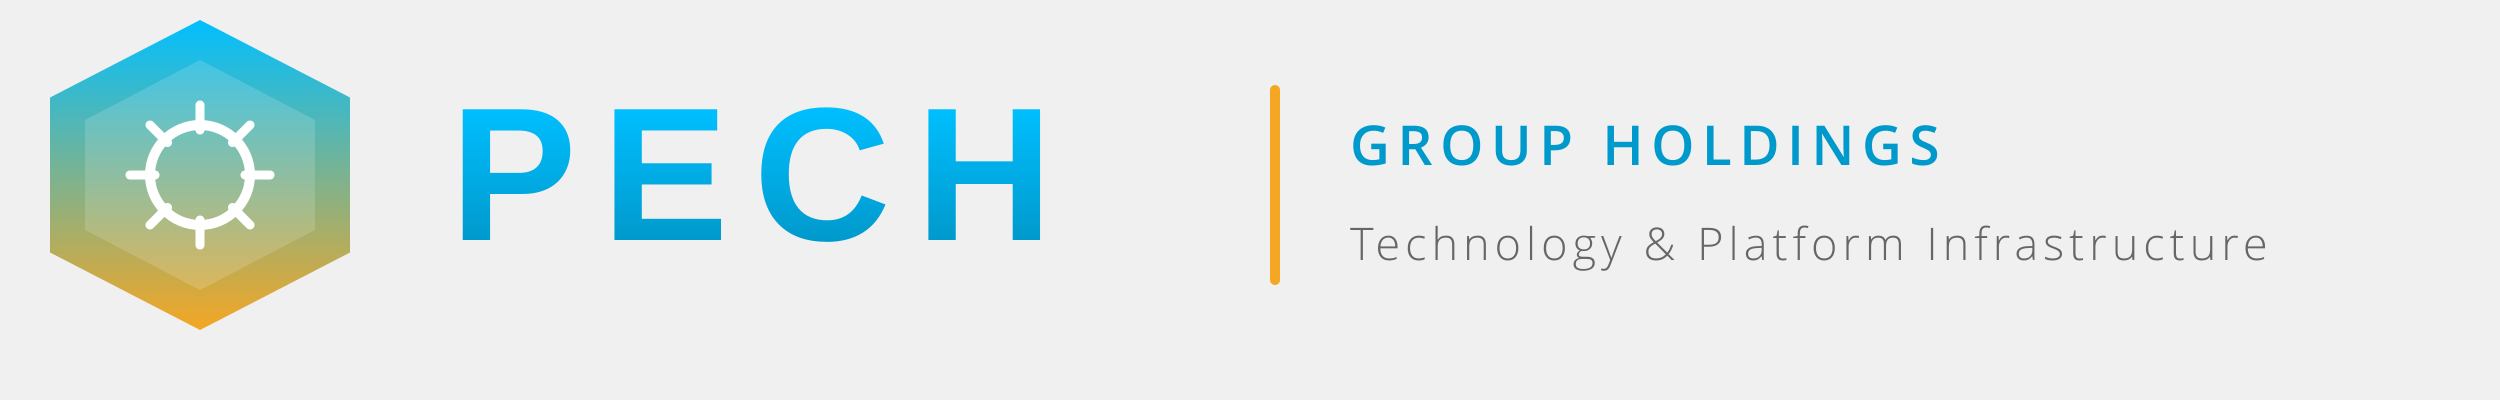
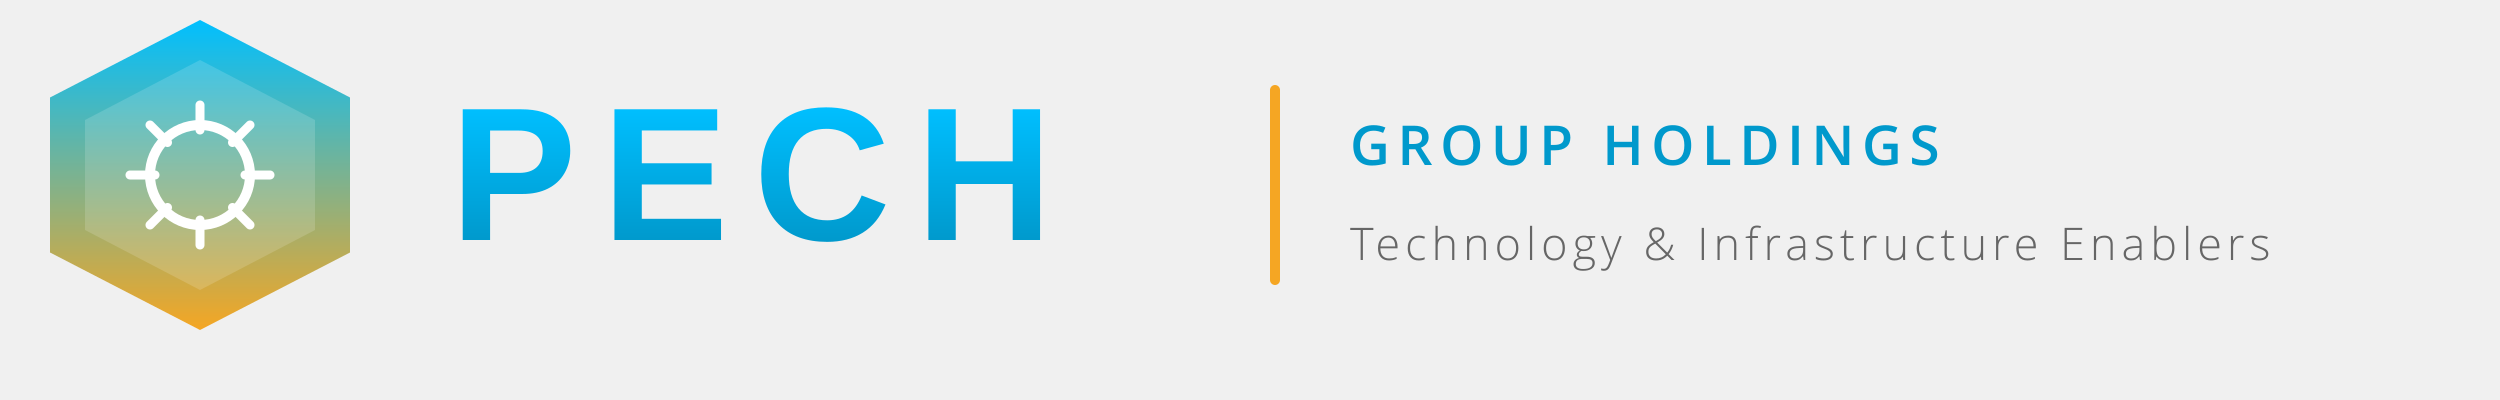
<svg xmlns="http://www.w3.org/2000/svg" viewBox="0 0 500 80" width="500" height="80">
  <defs>
    <linearGradient id="hexGrad" x1="0%" y1="0%" x2="0%" y2="100%">
      <stop offset="0%" style="stop-color:#00BFFF" />
      <stop offset="100%" style="stop-color:#F5A623" />
    </linearGradient>
    <linearGradient id="textGrad" x1="0%" y1="0%" x2="0%" y2="100%">
      <stop offset="0%" style="stop-color:#00BFFF" />
      <stop offset="100%" style="stop-color:#0099CC" />
    </linearGradient>
  </defs>
  <polygon points="40,4 70,19.5 70,50.5 40,66 10,50.5 10,19.5" fill="url(#hexGrad)" stroke="none" />
  <polygon points="40,12 63,24 63,46 40,58 17,46 17,24" fill="#FFFFFF" opacity="0.15" />
  <circle cx="40" cy="35" r="10" fill="none" stroke="#FFFFFF" stroke-width="2" />
  <line x1="40" y1="21" x2="40" y2="26" stroke="#FFFFFF" stroke-width="1.8" stroke-linecap="round" />
  <line x1="40" y1="44" x2="40" y2="49" stroke="#FFFFFF" stroke-width="1.8" stroke-linecap="round" />
  <line x1="26" y1="35" x2="31" y2="35" stroke="#FFFFFF" stroke-width="1.8" stroke-linecap="round" />
  <line x1="49" y1="35" x2="54" y2="35" stroke="#FFFFFF" stroke-width="1.8" stroke-linecap="round" />
  <line x1="30" y1="25" x2="33.5" y2="28.5" stroke="#FFFFFF" stroke-width="1.8" stroke-linecap="round" />
  <line x1="46.5" y1="41.5" x2="50" y2="45" stroke="#FFFFFF" stroke-width="1.8" stroke-linecap="round" />
  <line x1="50" y1="25" x2="46.5" y2="28.5" stroke="#FFFFFF" stroke-width="1.8" stroke-linecap="round" />
  <line x1="33.5" y1="41.5" x2="30" y2="45" stroke="#FFFFFF" stroke-width="1.8" stroke-linecap="round" />
  <text x="90" y="48" font-family="'Montserrat', 'Segoe UI', Arial, sans-serif" font-weight="800" font-size="38" fill="url(#textGrad)" letter-spacing="5">PECH</text>
  <line x1="255" y1="18" x2="255" y2="56" stroke="#F5A623" stroke-width="2" stroke-linecap="round" />
  <text x="270" y="33" font-family="'Open Sans', 'Segoe UI', Arial, sans-serif" font-weight="600" font-size="11" fill="#0099CC" letter-spacing="1.5">GROUP HOLDINGS</text>
-   <text x="270" y="52" font-family="'Open Sans', 'Segoe UI', Arial, sans-serif" font-weight="300" font-size="9" fill="#666666" letter-spacing="1">Technology &amp; Platform Infrastructure</text>
+   <text x="270" y="52" font-family="'Open Sans', 'Segoe UI', Arial, sans-serif" font-weight="300" font-size="9" fill="#666666" letter-spacing="1">Technology &amp; Infrastructure Enablers</text>
</svg>
